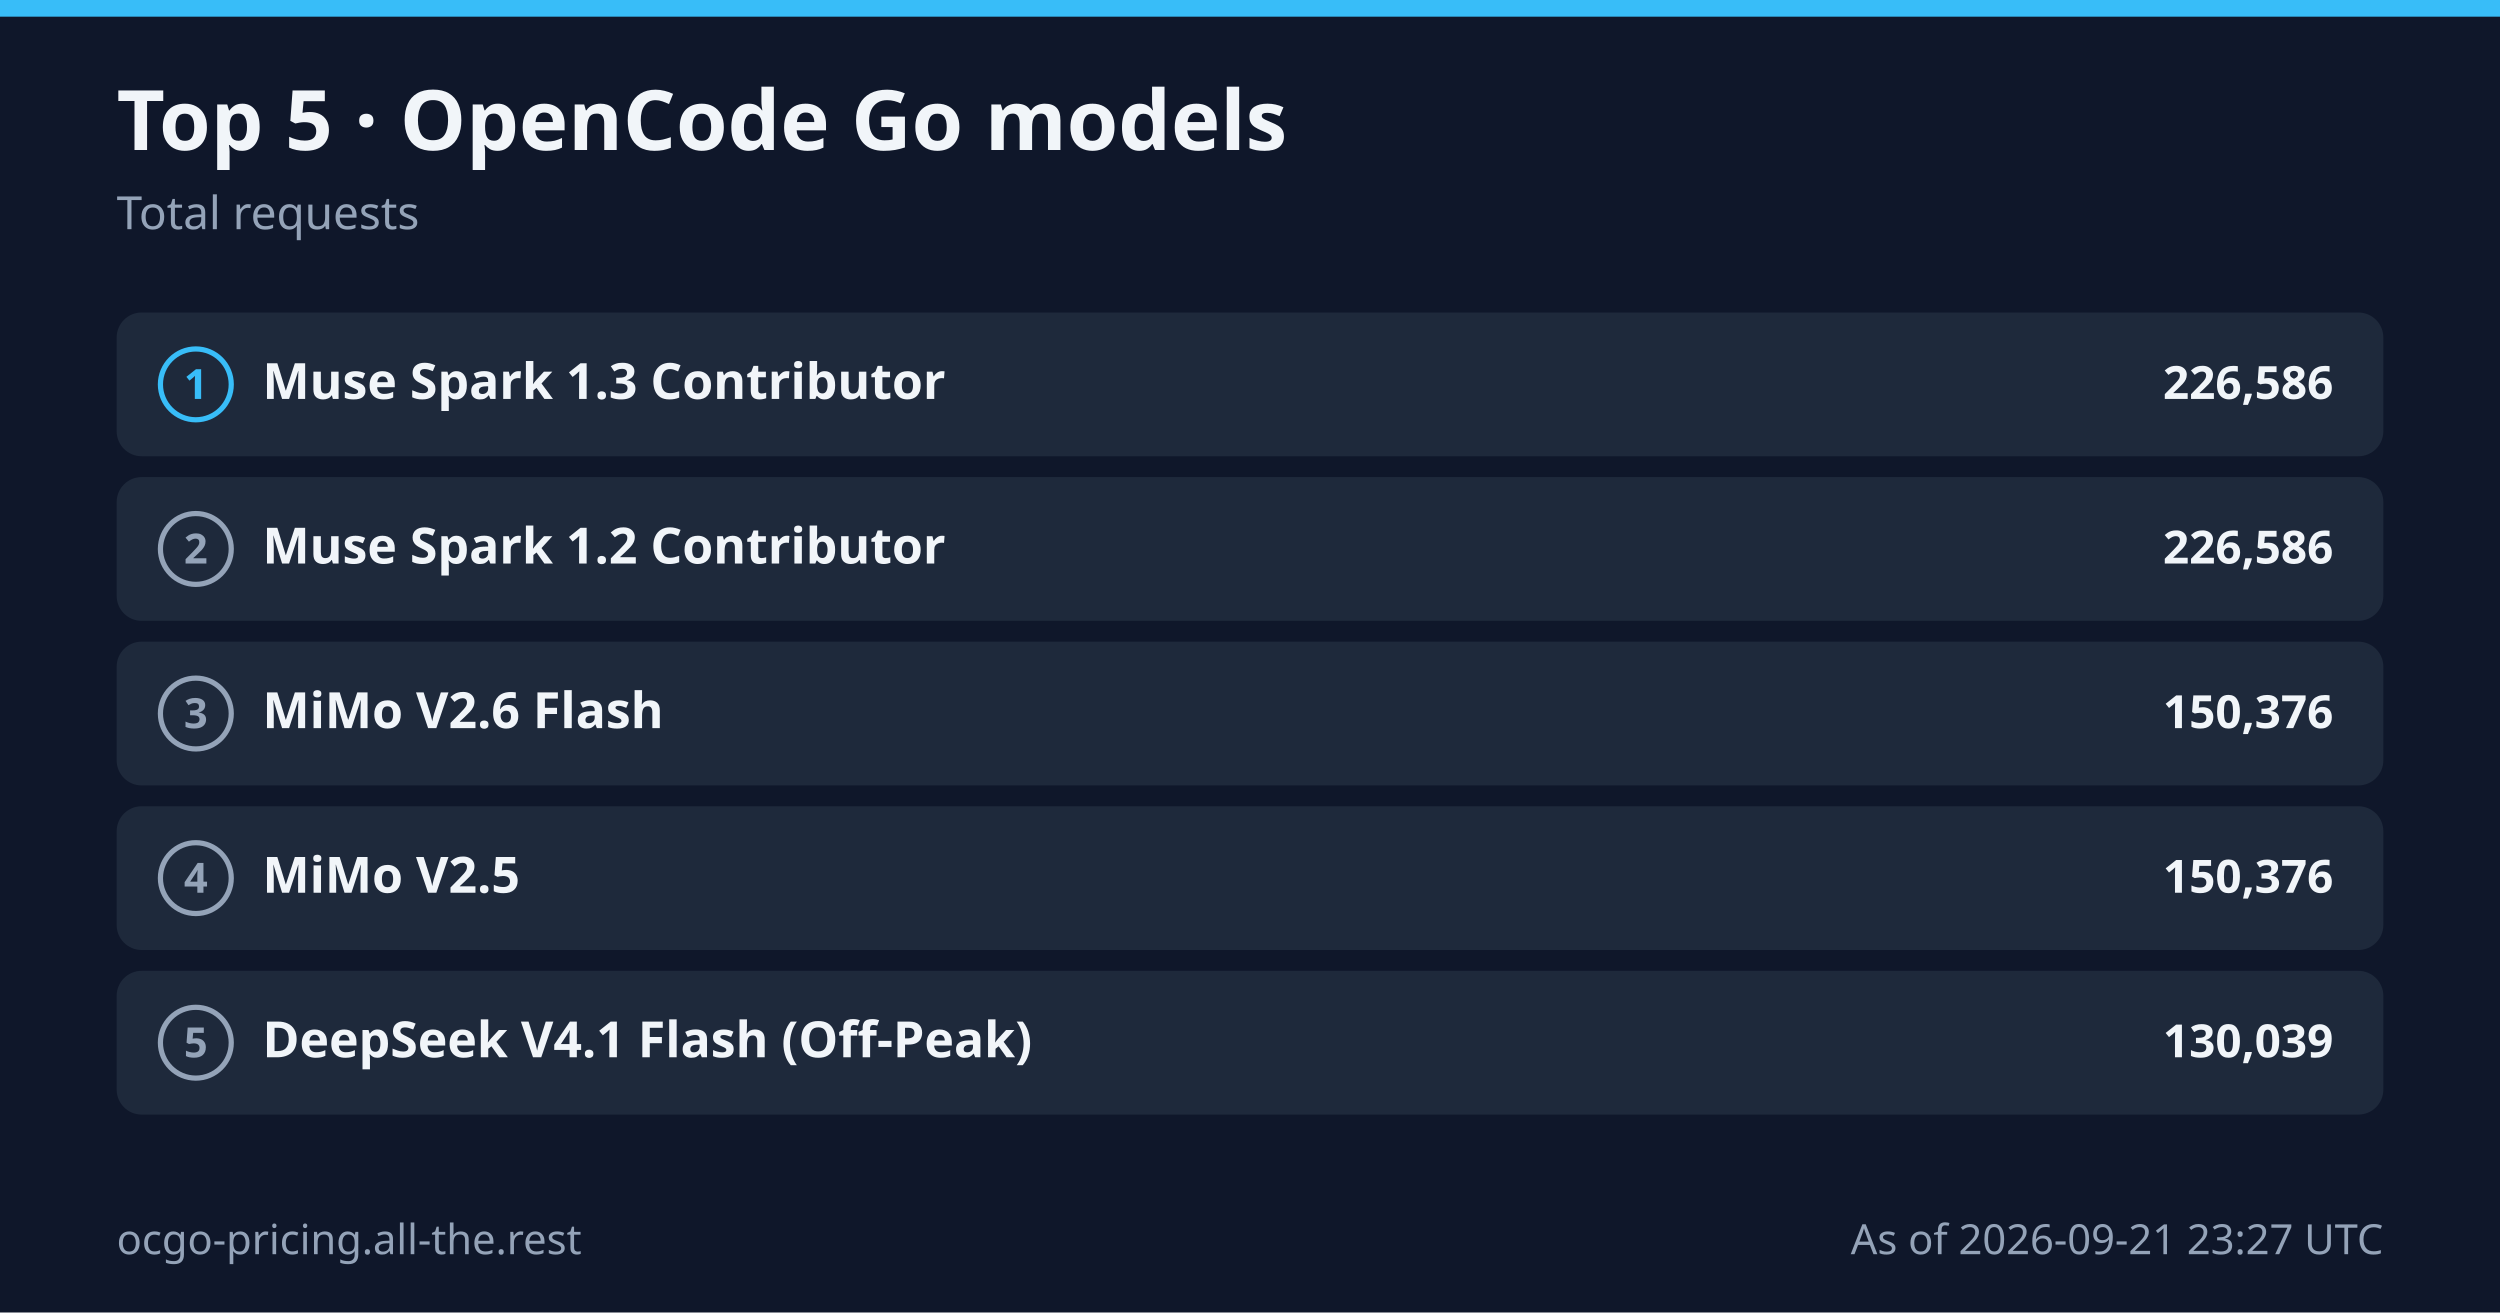
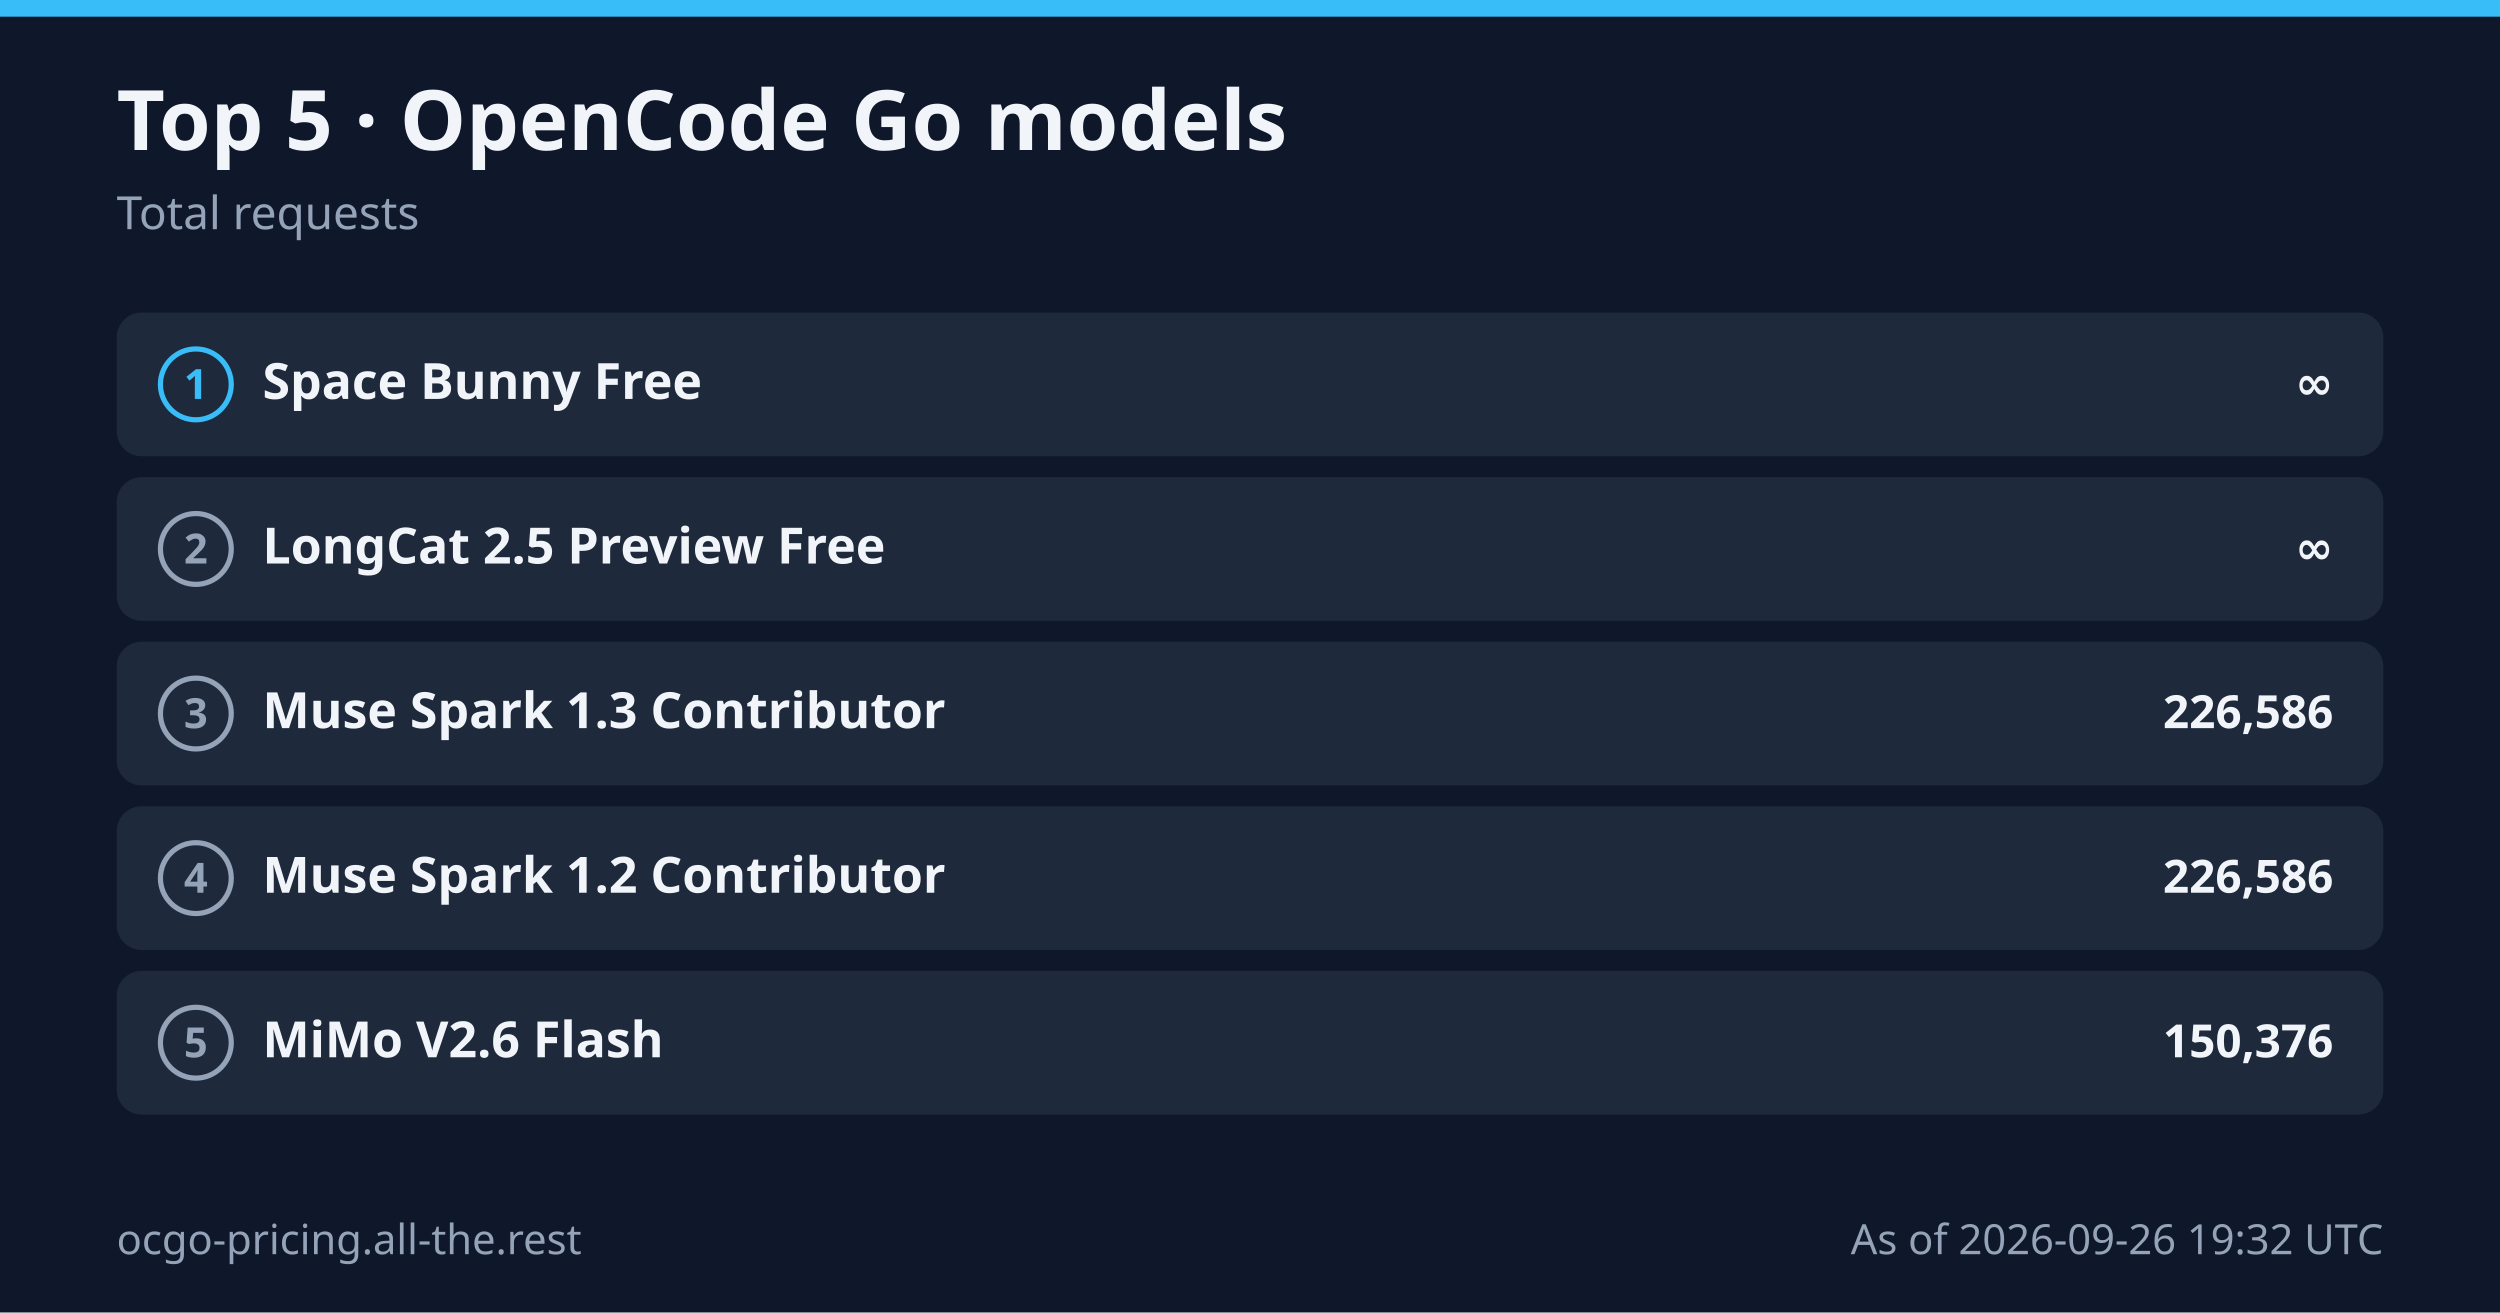
<svg xmlns="http://www.w3.org/2000/svg" width="1200" height="630" viewBox="0 0 1200 630" role="img" aria-label="Top 5 OpenCode Go models">
  <rect width="1200" height="630" fill="#0f172a" />
  <rect x="0" y="0" width="1200" height="8" fill="#38bdf8" />
  <text x="56" y="72" font-family="system-ui,sans-serif" font-size="40" font-weight="800" fill="#f1f5f9">Top 5 · OpenCode Go models</text>
  <text x="56" y="110" font-family="system-ui,sans-serif" font-size="22" fill="#94a3b8">Total requests</text>
  <g data-row="1">
    <rect x="56" y="150" width="1088" height="69" rx="12" fill="#1e293b" />
    <circle cx="94" cy="184.5" r="17" fill="none" stroke="#38bdf8" stroke-width="2.5" />
    <text x="94" y="191.5" text-anchor="middle" font-family="system-ui,sans-serif" font-size="20" font-weight="700" fill="#38bdf8">1</text>
-     <text x="126" y="191.5" font-family="system-ui,sans-serif" font-size="24" font-weight="600" fill="#f1f5f9">Muse Spark 1.3 Contributor</text>
-     <text x="1120" y="191.5" text-anchor="end" font-family="system-ui,sans-serif" font-size="22" font-weight="700" fill="#f1f5f9">226,586</text>
+     <text x="126" y="191.5" font-family="system-ui,sans-serif" font-size="24" font-weight="600" fill="#f1f5f9">Space Bunny Free</text>
+     <text x="1120" y="191.5" text-anchor="end" font-family="system-ui,sans-serif" font-size="22" font-weight="700" fill="#f1f5f9">∞</text>
  </g>
  <g data-row="2">
    <rect x="56" y="229" width="1088" height="69" rx="12" fill="#1e293b" />
    <circle cx="94" cy="263.5" r="17" fill="none" stroke="#94a3b8" stroke-width="2.5" />
    <text x="94" y="270.5" text-anchor="middle" font-family="system-ui,sans-serif" font-size="20" font-weight="700" fill="#94a3b8">2</text>
-     <text x="126" y="270.5" font-family="system-ui,sans-serif" font-size="24" font-weight="600" fill="#f1f5f9">Muse Spark 1.2 Contributor</text>
-     <text x="1120" y="270.5" text-anchor="end" font-family="system-ui,sans-serif" font-size="22" font-weight="700" fill="#f1f5f9">226,586</text>
+     <text x="126" y="270.5" font-family="system-ui,sans-serif" font-size="24" font-weight="600" fill="#f1f5f9">LongCat 2.5 Preview Free</text>
+     <text x="1120" y="270.5" text-anchor="end" font-family="system-ui,sans-serif" font-size="22" font-weight="700" fill="#f1f5f9">∞</text>
  </g>
  <g data-row="3">
    <rect x="56" y="308" width="1088" height="69" rx="12" fill="#1e293b" />
    <circle cx="94" cy="342.5" r="17" fill="none" stroke="#94a3b8" stroke-width="2.5" />
    <text x="94" y="349.5" text-anchor="middle" font-family="system-ui,sans-serif" font-size="20" font-weight="700" fill="#94a3b8">3</text>
-     <text x="126" y="349.5" font-family="system-ui,sans-serif" font-size="24" font-weight="600" fill="#f1f5f9">MiMo V2.6 Flash</text>
-     <text x="1120" y="349.5" text-anchor="end" font-family="system-ui,sans-serif" font-size="22" font-weight="700" fill="#f1f5f9">150,376</text>
+     <text x="126" y="349.5" font-family="system-ui,sans-serif" font-size="24" font-weight="600" fill="#f1f5f9">Muse Spark 1.3 Contributor</text>
+     <text x="1120" y="349.5" text-anchor="end" font-family="system-ui,sans-serif" font-size="22" font-weight="700" fill="#f1f5f9">226,586</text>
  </g>
  <g data-row="4">
    <rect x="56" y="387" width="1088" height="69" rx="12" fill="#1e293b" />
    <circle cx="94" cy="421.5" r="17" fill="none" stroke="#94a3b8" stroke-width="2.5" />
    <text x="94" y="428.5" text-anchor="middle" font-family="system-ui,sans-serif" font-size="20" font-weight="700" fill="#94a3b8">4</text>
-     <text x="126" y="428.5" font-family="system-ui,sans-serif" font-size="24" font-weight="600" fill="#f1f5f9">MiMo V2.5</text>
-     <text x="1120" y="428.5" text-anchor="end" font-family="system-ui,sans-serif" font-size="22" font-weight="700" fill="#f1f5f9">150,376</text>
+     <text x="126" y="428.5" font-family="system-ui,sans-serif" font-size="24" font-weight="600" fill="#f1f5f9">Muse Spark 1.2 Contributor</text>
+     <text x="1120" y="428.5" text-anchor="end" font-family="system-ui,sans-serif" font-size="22" font-weight="700" fill="#f1f5f9">226,586</text>
  </g>
  <g data-row="5">
    <rect x="56" y="466" width="1088" height="69" rx="12" fill="#1e293b" />
    <circle cx="94" cy="500.5" r="17" fill="none" stroke="#94a3b8" stroke-width="2.5" />
    <text x="94" y="507.5" text-anchor="middle" font-family="system-ui,sans-serif" font-size="20" font-weight="700" fill="#94a3b8">5</text>
-     <text x="126" y="507.5" font-family="system-ui,sans-serif" font-size="24" font-weight="600" fill="#f1f5f9">DeepSeek V4.1 Flash (Off-Peak)</text>
-     <text x="1120" y="507.5" text-anchor="end" font-family="system-ui,sans-serif" font-size="22" font-weight="700" fill="#f1f5f9">130,039</text>
+     <text x="126" y="507.5" font-family="system-ui,sans-serif" font-size="24" font-weight="600" fill="#f1f5f9">MiMo V2.6 Flash</text>
+     <text x="1120" y="507.5" text-anchor="end" font-family="system-ui,sans-serif" font-size="22" font-weight="700" fill="#f1f5f9">150,376</text>
  </g>
  <text data-footer-left="1" x="56" y="602" font-family="system-ui,sans-serif" font-size="20" fill="#94a3b8">ocgo-pricing.all-the.rest</text>
-   <text data-footer-right="1" x="1144" y="602" text-anchor="end" font-family="system-ui,sans-serif" font-size="20" fill="#94a3b8">As of 2026-09-21 23:27 UTC</text>
+   <text data-footer-right="1" x="1144" y="602" text-anchor="end" font-family="system-ui,sans-serif" font-size="20" fill="#94a3b8">As of 2026-09-26 19:32 UTC</text>
</svg>
